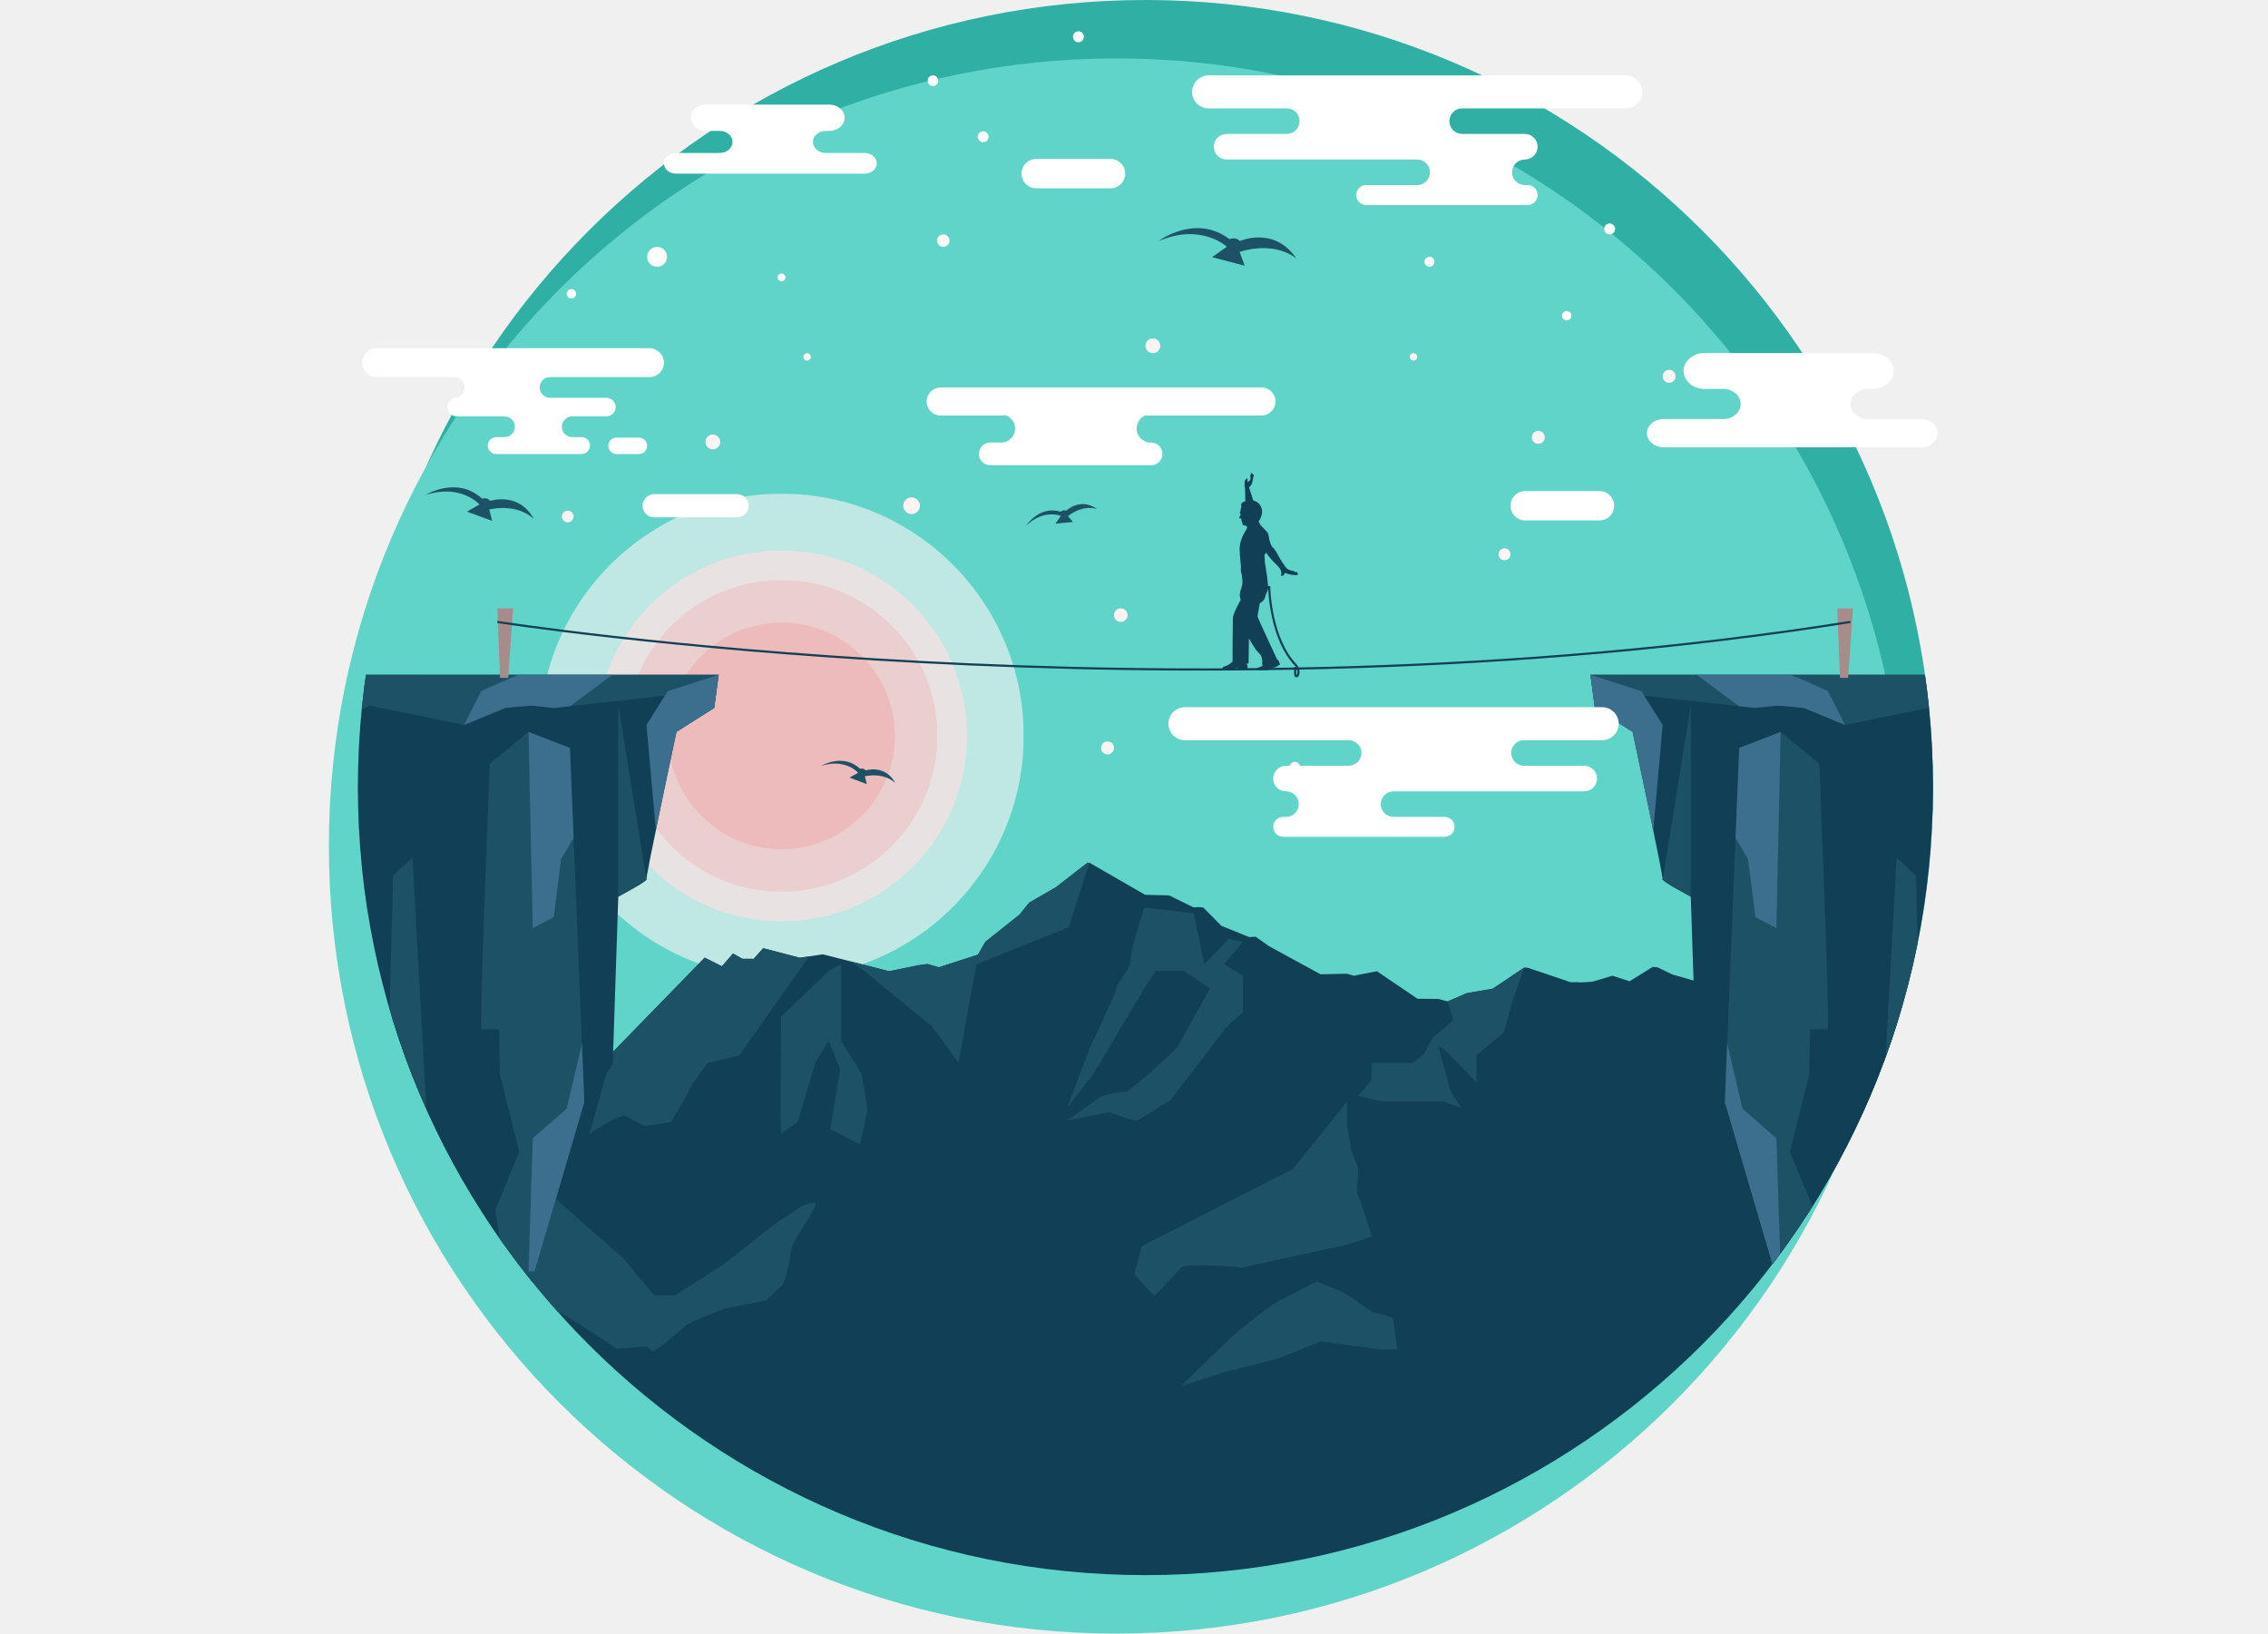
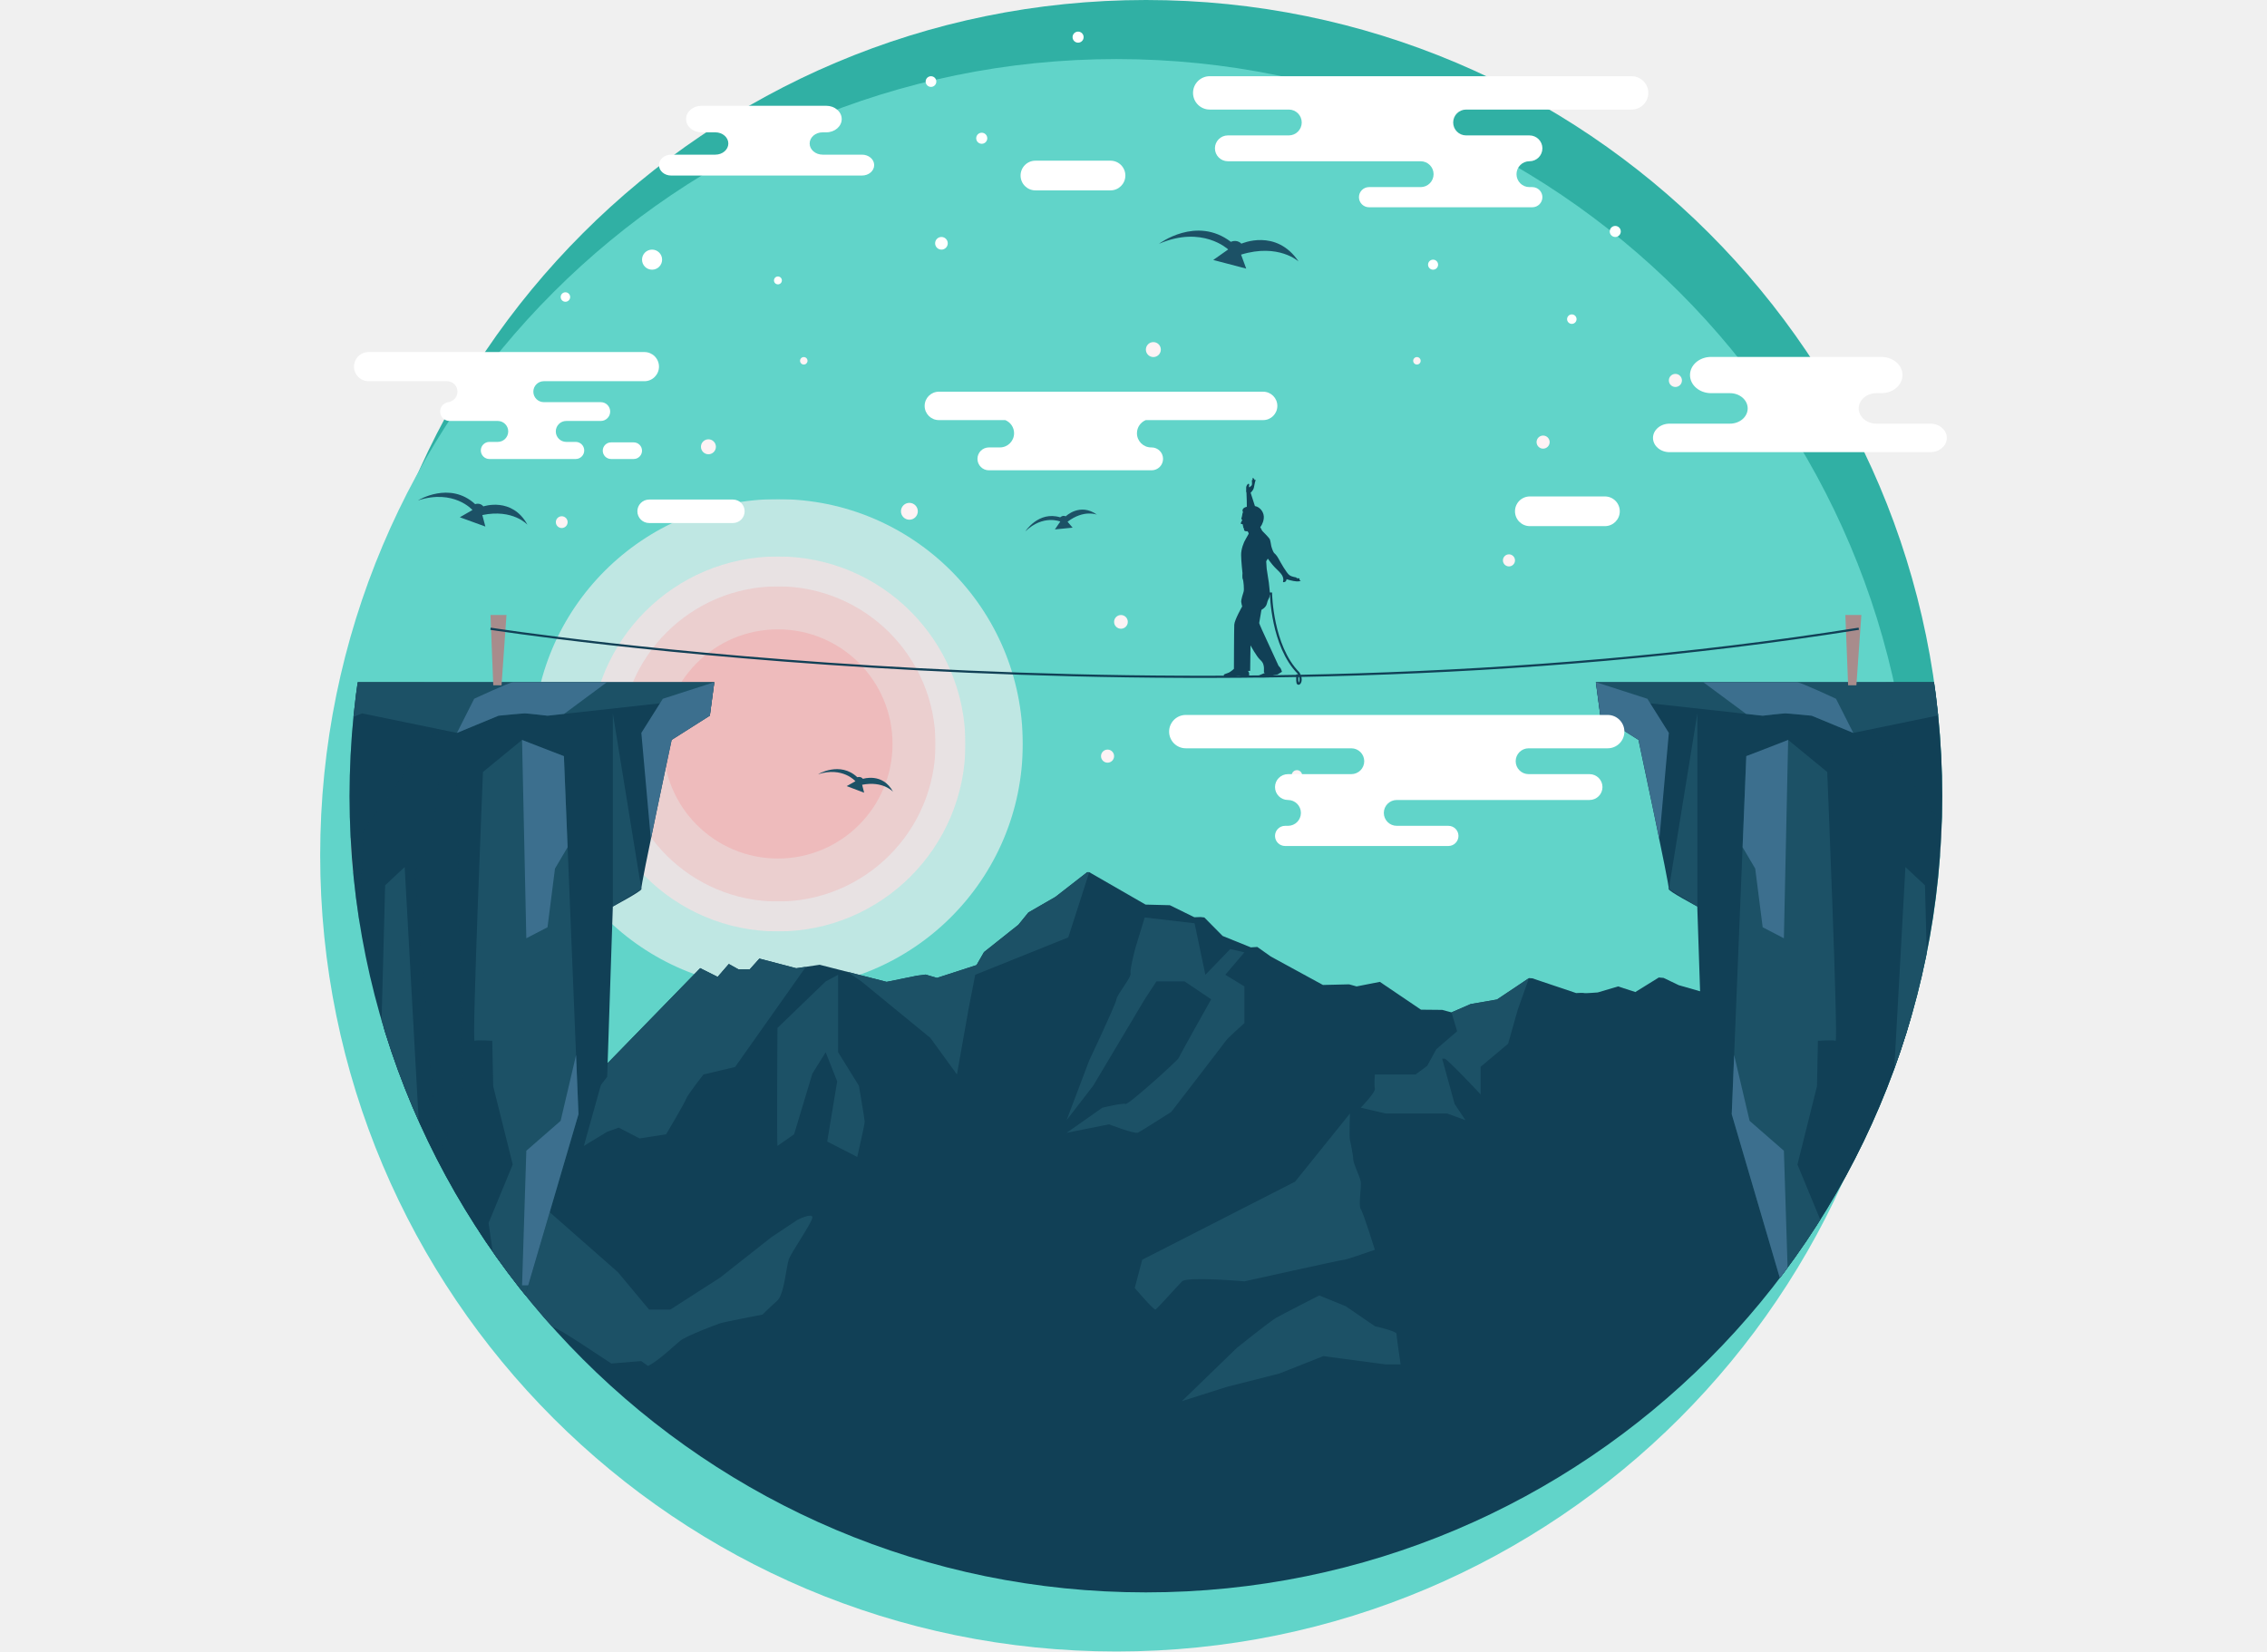
- <svg xmlns="http://www.w3.org/2000/svg" width="1400" height="1008.308" version="1.1" viewBox="0 0 1400 1008.308" xml:space="preserve" id="svg432">
+ <svg xmlns="http://www.w3.org/2000/svg" width="1400" height="1020" version="1.1" viewBox="0 0 1400 1020" xml:space="preserve" id="svg432">
  <defs id="defs44">
    <clipPath id="clipPath18">
      <path d="M 0,980 H 1400 V 0 H 0 Z" id="path2" />
    </clipPath>
    <clipPath id="clipPath30">
      <path d="m 311.26,836.18 h 729.2 V 106.97 h -729.2 z" id="path5" />
    </clipPath>
    <clipPath id="clipPath46">
      <path d="m 324.76,498.62 c 0,-201.36 163.24,-364.6 364.6,-364.6 201.36,0 364.6,163.24 364.6,364.6 0,201.36 -163.24,364.6 -364.6,364.6 -201.37,0 -364.6,-163.24 -364.6,-364.6" id="path8" />
    </clipPath>
    <clipPath id="clipPath54">
      <path d="M 408.78,634.44 H 633 V 410.22 H 408.78 Z" id="path11" />
    </clipPath>
    <clipPath id="clipPath70">
      <path d="M 435.03,608.19 H 606.74 V 436.48 H 435.03 Z" id="path14" />
    </clipPath>
    <clipPath id="clipPath86">
      <path d="M 448.73,594.49 H 593.05 V 450.17 H 448.73 Z" id="path17" />
    </clipPath>
    <clipPath id="clipPath194">
      <path d="m 395.81,714.92 c -44.664,-60.511 -71.056,-135.31 -71.056,-216.29 0,-201.36 163.24,-364.6 364.6,-364.6 201.36,0 364.6,163.24 364.6,364.6 0,80.981 -26.391,155.78 -71.056,216.29 z" id="path20" />
    </clipPath>
    <clipPath id="clipPath380">
      <path d="m 324.76,498.62 c 0,-201.36 163.24,-364.6 364.6,-364.6 201.36,0 364.6,163.24 364.6,364.6 0,201.36 -163.24,364.6 -364.6,364.6 -201.37,0 -364.6,-163.24 -364.6,-364.6" id="path23" />
    </clipPath>
    <clipPath id="clipPath400">
      <path d="m 301.46,550.84 h 63.901 V 380.11 H 301.46 Z" id="path26" />
    </clipPath>
    <clipPath id="clipPath432">
      <path d="m 294.13,550.84 h 17.101 V 180.46 H 294.13 Z" id="path29" />
    </clipPath>
    <clipPath id="clipPath448">
      <path d="m 354.62,504.86 h 21.685 V 331.99 H 354.62 Z" id="path32" />
    </clipPath>
    <clipPath id="clipPath500">
      <path d="m 1021.8,550.84 h 63.9 V 380.11 h -63.9 z" id="path35" />
    </clipPath>
    <clipPath id="clipPath532">
      <path d="M 1075.9,550.84 H 1093 V 180.46 h -17.1 z" id="path38" />
    </clipPath>
    <clipPath id="clipPath740">
      <path d="M 0,980 H 1400 V 0 H 0 Z" id="path41" />
    </clipPath>
  </defs>
-   <g transform="matrix(1.3333,0,0,-1.3333,-415.0563,1150.931)" id="g430">
+   <g transform="matrix(1.34876,0,0,-1.34876,-427.4952,1164.277)" id="g430">
    <g clip-path="url(#clipPath18)" id="g58" style="display:inline" transform="translate(152.2538)">
      <g transform="translate(1054,498.62)" id="g50">
        <path d="m 0,0 c 0,-201.36 -163.24,-364.6 -364.6,-364.6 -201.36,0 -364.6,163.24 -364.6,364.6 0,201.36 163.24,364.6 364.6,364.6 C -163.23,364.6 0,201.36 0,0" fill="#30b0a4" id="path48" />
      </g>
      <g clip-path="url(#clipPath30)" id="g56">
        <g transform="translate(1040.5,471.57)" id="g54">
          <path d="m 0,0 c 0,-201.36 -163.24,-364.6 -364.6,-364.6 -201.36,0 -364.6,163.24 -364.6,364.6 0,201.36 163.24,364.6 364.6,364.6 C -163.23,364.6 0,201.36 0,0" fill="#61d4c9" id="path52" />
        </g>
      </g>
    </g>
    <g transform="translate(152.2538,0.225)" display="inline" id="g84">
      <g clip-path="url(#clipPath46)" display="inline" id="g82">
        <g clip-path="url(#clipPath54)" opacity="0.6" id="g64">
          <g transform="translate(633,522.33)" id="g62">
            <path d="m 0,0 c 0,-61.915 -50.193,-112.11 -112.11,-112.11 -61.917,0 -112.11,50.194 -112.11,112.11 0,61.916 50.193,112.11 112.11,112.11 C -50.193,112.11 0,61.917 0,0" fill="#fef3f5" id="path60" />
          </g>
        </g>
        <g clip-path="url(#clipPath70)" opacity="0.8" id="g70">
          <g transform="translate(606.74,522.33)" id="g68">
            <path d="m 0,0 c 0,-47.417 -38.438,-85.854 -85.854,-85.854 -47.417,0 -85.855,38.437 -85.855,85.854 0,47.417 38.438,85.854 85.855,85.854 C -38.438,85.854 0,47.417 0,0" fill="#f3e1e3" id="path66" />
          </g>
        </g>
        <g clip-path="url(#clipPath86)" opacity="0.5" id="g76">
          <g transform="translate(593.05,522.33)" id="g74">
            <path d="m 0,0 c 0,-39.853 -32.307,-72.16 -72.159,-72.16 -39.853,0 -72.159,32.307 -72.159,72.16 0,39.853 32.306,72.16 72.159,72.16 C -32.307,72.16 0,39.853 0,0" fill="#eebbbc" id="path72" />
          </g>
        </g>
        <g transform="translate(573.36,522.33)" id="g80">
          <path d="m 0,0 c 0,-28.98 -23.493,-52.472 -52.473,-52.472 -28.98,0 -52.472,23.492 -52.472,52.472 0,28.98 23.492,52.473 52.472,52.473 C -23.493,52.473 0,28.98 0,0" fill="#eebbbc" id="path78" />
        </g>
      </g>
    </g>
    <g clip-path="url(#clipPath194)" id="g124" style="display:inline" transform="translate(152.2538)">
      <g transform="translate(294.13,351.41)" id="g88">
        <path d="m 0,0 60.489,54.212 h 5.706 l 17.691,-22.256 13.125,2.854 30.815,-15.409 8.559,7.704 11.984,-2.567 42.799,43.94 7.989,-3.995 5.118,5.905 4.421,-2.464 h 5.146 l 4.421,4.929 16.885,-4.422 10.727,1.594 30.656,-7.827 13.915,2.826 3.913,0.508 5.219,-1.522 18.118,5.87 3.407,5.942 15.771,12.533 4.565,5.612 12.364,7.133 14.551,11.318 h 0.952 l 25.774,-14.837 11.128,-0.286 11.223,-5.516 2.853,0.096 1.712,-0.191 8.369,-8.465 12.936,-5.231 2.947,0.191 6.183,-4.375 23.872,-13.03 11.983,0.286 3.424,-0.952 10.652,2.092 18.831,-12.744 9.702,-0.095 4.28,-1.141 8.75,3.803 12.078,2.093 14.647,9.796 1.522,-0.095 20.067,-6.753 c 0,0 3.424,0.191 3.71,0 0.285,-0.19 6.182,0.286 6.182,0.286 l 9.32,2.758 7.895,-2.568 10.747,6.658 2.187,-0.191 6.943,-3.328 15.598,-4.47 11.603,-9.512 17.69,-4.279 9.891,1.046 14.932,5.326 11.508,-3.994 5.707,1.901 3.805,-0.57 7.988,-4.09 11.128,5.992 c 0.666,0.096 4.66,-2.948 4.66,-2.948 C 753.627,-355.039 -0.867,-345.279 0.003,0 Z" fill="#114056" id="path86" />
      </g>
      <g id="g122">
        <g transform="translate(442.69,344.95)" id="g92">
          <path d="m 0,0 5.326,1.902 9.511,-4.946 12.174,1.902 c 0,0 8.369,14.077 9.13,16.166 0.761,2.09 7.989,11.226 7.989,11.226 l 14.457,3.424 32.416,45.878 -4.415,-0.656 -16.885,4.421 -4.421,-4.928 H 60.136 L 55.715,76.853 50.597,70.948 42.608,74.942 -0.191,31.003 -10.652,-6.468 Z" fill="#1c5166" id="path90" />
        </g>
        <g transform="translate(520.68,338.48)" id="g96">
          <path d="m 0,0 c -0.38,2.283 0,54.021 0,54.021 l 22.065,21.304 5.706,3.045 V 42.893 l 9.512,-15.324 c 0,0 2.663,-15.394 2.663,-16.536 0,-1.141 -3.425,-16.076 -3.425,-16.076 L 22.776,1.996 27.341,29.565 22.065,42.893 15.979,33.098 7.609,5.326 Z" fill="#1c5166" id="path94" />
        </g>
        <g transform="translate(663.44,463.83)" id="g100">
          <path d="m 0,0 h -0.951 l -14.551,-11.318 -12.365,-7.133 -4.565,-5.611 -15.771,-12.534 -3.406,-5.942 -18.119,-5.87 -5.218,1.522 -3.913,-0.508 -13.915,-2.826 -17.973,4.589 6.414,-4.394 31.576,-25.869 12.174,-16.739 5.326,30.055 3.044,15.598 42.608,17.119 z" fill="#1c5166" id="path98" />
        </g>
        <g transform="translate(734.48,427.12)" id="g104">
          <path d="m 0,0 -6.468,1.521 -11.412,-11.792 -4.946,23.585 -22.826,2.665 -4.185,-13.697 c 0,0 -2.663,-9.89 -2.282,-11.889 0.38,-1.999 -6.087,-9.414 -6.467,-11.89 -0.381,-2.477 -12.461,-27.959 -12.461,-27.959 l -10.366,-27.392 12.174,15.776 23.587,39.575 5.364,8.181 h 12.896 l 12.175,-8.181 c 0,0 -14.457,-25.677 -14.837,-26.817 -0.381,-1.142 -23.207,-21.685 -24.348,-21.116 -1.141,0.571 -10.652,-1.711 -10.652,-1.711 l -16.359,-11.499 19.403,3.89 c 0,0 11.793,-4.565 13.315,-3.804 1.521,0.761 15.217,9.511 15.217,9.511 0,0 24.347,31.576 25.109,32.718 0.761,1.14 8.369,7.905 8.369,7.905 v 16.822 l -8.75,5.327 z" fill="#1c5166" id="path102" />
        </g>
        <g transform="translate(687.69,286.36)" id="g108">
          <path d="m 0,0 69.999,35.76 25.109,31.196 c 0,0 -0.38,-10.652 0,-12.174 0.38,-1.522 1.522,-7.228 1.522,-8.94 0,-1.712 3.044,-7.8 3.424,-10.082 0.38,-2.282 -1.141,-11.031 0,-12.554 1.141,-1.521 6.467,-18.642 6.467,-18.642 0,0 -12.935,-4.564 -14.077,-4.564 -1.14,0 -45.651,-9.892 -45.651,-9.892 0,0 -26.25,2.284 -28.532,0 -2.283,-2.282 -11.414,-12.553 -12.174,-12.934 -0.762,-0.381 -9.511,9.89 -9.511,9.89 z" fill="#1c5166" id="path106" />
        </g>
        <g transform="translate(822.36,382.8)" id="g112">
          <path d="m 0,0 -4.186,-7.656 -5.326,-3.946 h -18.639 c 0,0 -0.387,-4.844 0,-6.509 0.385,-1.665 -6.469,-8.707 -6.469,-8.707 l 11.413,-2.663 H 4.945 l 8.369,-3.044 -4.945,7.418 -5.706,20.735 h 1.141 c 1.141,0 16.473,-16.359 16.473,-16.359 V -8.097 L 32.857,2.476 37.282,18.073 42.418,32.525 27.771,22.729 15.692,20.637 6.942,16.833 9.511,8.182 Z" fill="#1c5166" id="path110" />
        </g>
        <g transform="translate(794.21,255.93)" id="g116">
          <path d="m 0,0 -13.316,9.13 -12.174,4.946 c 0,0 -17.119,-8.75 -19.782,-10.271 C -47.937,2.283 -63.153,-9.892 -63.153,-9.892 L -88.342,-34.31 c 10.017,3.145 20.624,6.535 20.624,6.535 l 23.967,6.087 20.163,7.989 28.532,-3.805 h 6.848 c 0,0 -1.902,12.939 -1.902,14.08 C 9.89,-2.283 0,0 0,0" fill="#1c5166" id="path114" />
        </g>
        <g transform="translate(529.81,304.62)" id="g120">
          <path d="M 0,0 -11.984,-7.988 -35.38,-26.437 -58.207,-41.094 h -9.701 l -14.266,17.127 -42.799,37.643 -10.842,-9.873 -11.984,-10.651 h -34.809 l -9.131,-6.562 h -11.413 l -16.549,6.562 -15.978,-10.808 v -67.94 l 20.734,0.38 c 0,0 17.996,11.426 23.789,14.723 l -4.007,6.01 c 0,0 -13.695,19.972 -13.695,23.389 0,3.417 7.989,8.568 9.701,6.479 1.712,-2.089 2.853,-1.346 2.853,-1.346 l 7.419,-7.978 c 0,0 11.983,1.711 13.695,2.845 1.712,1.134 -7.418,6.479 -7.418,6.479 l 1.712,10.648 12.554,6.848 5.706,-1.712 c 0,0 3.425,-16.549 5.136,-17.13 1.712,-0.58 6.277,-13.114 6.277,-13.114 0,0 14.267,-21.686 15.979,-23.968 0.578,-0.771 1.744,-2.456 3.033,-4.348 7.952,2.93 16.495,6.045 17.32,6.251 0.111,0.028 0.32,0.077 0.595,0.143 -0.474,1.661 -1.432,2.973 -1.831,2.87 -0.856,-0.221 -10.558,17.91 -10.558,19.622 0,1.712 -6.277,13.89 -6.277,13.89 l 0.571,8.178 c 0,0 14.837,-20.356 20.543,-22.638 4.937,-1.975 20.875,-13.056 26.646,-16.701 l 13.681,1.103 c 0,0 1.185,-0.84 3.129,-2.209 4.652,2.166 11.897,9.246 14.751,11.529 2.853,2.283 16.549,7.418 18.261,7.99 1.712,0.57 19.402,3.994 19.402,3.994 0,0 3.423,3.424 6.679,6.277 3.256,2.854 4.163,15.407 5.304,18.831 1.141,3.424 10.843,17.12 10.843,19.403 C 6.848,3.424 0,0 0,0" fill="#1c5166" id="path118" />
        </g>
      </g>
    </g>
    <g clip-path="url(#clipPath380)" id="g256" style="display:inline" transform="translate(152.2538)">
      <g id="g1545">
        <g transform="translate(1093,442.66)" id="g128">
          <path d="M 0,0 -35.952,23.523 -47.745,38.846 -60.489,63.098 0,8.886 Z" fill="#f1dfdf" id="path126" />
        </g>
        <g transform="translate(1081,247.72)" id="g132">
          <path d="m 0,0 12.01,-5.896 h -10e-4 l -41.552,20.969 c 0,0 -3.735,-7.114 -8.133,-14.374 l 14.088,-7.548 11.033,1.903 z" fill="#f1dfdf" id="path130" />
        </g>
        <g transform="translate(1093,550.84)" id="g136">
          <path d="m 0,0 h -197.63 l 2.056,-15.355 17.475,-11.086 c 0,0 14.394,-67.468 13.879,-68.284 -0.514,-0.816 13.051,-8.012 13.051,-8.012 l 2.589,-77.966 13.144,-17.125 24.159,-82.241 c 0,0 -1.028,-21.469 0,-22.043 1.028,-0.573 7.196,-12.909 7.196,-12.909 l 5.267,-54.999 H 0.001 Z" fill="#114056" id="path134" />
        </g>
        <g clip-path="url(#clipPath500)" opacity="0.4" id="g142">
          <g transform="translate(1082.3,529.53)" id="g140">
            <path d="m 0,0 -13.229,-149.43 h -8.56 l -4.565,102.83 -32.304,45.055 -1.828,-0.377 6.424,23.227 H 3.416 Z" fill="#114056" id="path138" />
          </g>
        </g>
        <g transform="translate(928.82,456.11)" id="g146">
          <path d="M 0,0 13.051,80.443 V -8.012 Z" fill="#1c5166" id="path144" />
        </g>
        <g transform="translate(897.47,535.48)" id="g150">
          <path d="M 0,0 22.081,5.758 74.312,0 c 0,0 9.107,1.073 10.384,1.073 C 85.975,1.073 96.76,0 96.76,0 l 19.031,-7.872 43.447,8.945 17.038,-7.019 4.15,-50.911 7.778,-13.805 7.371,-42.567 V 15.351 H -2.055 Z" fill="#1c5166" id="path148" />
        </g>
        <g transform="translate(974.07,520.4)" id="g154">
          <path d="m 0,0 9.371,3.991 17.89,-14.676 c 0,0 5.111,-123.53 3.833,-123.1 -1.278,0.426 -8.093,0 -8.093,0 l -0.426,-20.793 -8.945,-35.859 11.074,-26.793 -9.814,-67.358 c 0,0 -6.168,12.336 -7.197,12.909 -1.027,0.574 0,22.043 0,22.043 l -24.158,82.241 6.668,163.97 z" fill="#1c5166" id="path152" />
        </g>
        <g transform="translate(1075.9,180.46)" id="g158">
          <path d="m 0,0 -19.167,178.05 -8.094,2.555 -2.555,96.762 -8.946,8.358 -7.667,-138.77 -8.944,-8.258 L -70.571,60.42 -65.17,0.001 Z" fill="#1c5166" id="path156" />
        </g>
        <g clip-path="url(#clipPath532)" opacity="0.6" id="g164">
          <g transform="translate(1085.7,180.92)" id="g162">
            <path d="m 0,0 v 343.48 l -9.779,26.44 H 7.322 V -0.46 Z" fill="#114056" id="path160" />
          </g>
        </g>
        <g transform="translate(982.16,536.55)" id="g168">
          <path d="m 0,0 c -1.277,0 -10.385,-1.073 -10.385,-1.073 l -7.605,0.838 -19.607,14.517 H 5.309 c 1.712,0 17.897,-7.606 17.897,-7.606 L 31.095,-8.945 12.063,-1.073 C 12.063,-1.073 1.278,0 0,0" fill="#3c6f8e" id="path166" />
        </g>
        <g transform="translate(983.44,524.39)" id="g172">
          <path d="m 0,0 -1.954,-90.828 -9.709,5.044 -3.414,26.86 -5.787,9.803 1.696,41.706 z" fill="#3c6f8e" id="path170" />
        </g>
        <g transform="translate(928.82,527.61)" id="g176">
          <path d="m 0,0 -4.352,-48.628 c -4.073,19.848 -9.527,45.414 -9.527,45.414 L -31.354,7.872 -33.41,23.227 -9.827,15.621 Z" fill="#3c6f8e" id="path174" />
        </g>
        <g transform="translate(958.71,380.1)" id="g180">
          <path d="m 0,0 7.08,-30.138 15.7,-13.696 1.954,-61.63 h -2.815 l -23.021,78.367 z" fill="#3c6f8e" id="path178" />
        </g>
      </g>
      <g id="g1515">
        <g transform="translate(294.13,442.66)" id="g184">
          <path d="M 0,0 35.952,23.523 47.745,38.846 60.489,63.098 0,8.886 Z" fill="#f1dfdf" id="path182" />
        </g>
        <g transform="translate(306.14,247.72)" id="g188">
          <path d="m 0,0 -12.01,-5.896 h 10e-4 l 41.552,20.969 c 0,0 3.735,-7.114 8.133,-14.374 L 23.587,-6.849 12.554,-4.946 Z" fill="#f1dfdf" id="path186" />
        </g>
        <g transform="translate(294.13,550.84)" id="g192">
          <path d="m 0,0 h 197.63 l -2.056,-15.355 -17.476,-11.086 c 0,0 -14.392,-67.468 -13.878,-68.284 0.514,-0.816 -13.051,-8.012 -13.051,-8.012 l -2.589,-77.966 -13.144,-17.125 -24.159,-82.241 c 0,0 1.028,-21.469 0,-22.043 -1.028,-0.573 -7.196,-12.909 -7.196,-12.909 L 98.814,-370.02 H -0.001 Z" fill="#114056" id="path190" />
        </g>
        <g clip-path="url(#clipPath400)" opacity="0.4" id="g198">
          <g transform="translate(304.87,529.53)" id="g196">
            <path d="m 0,0 13.229,-149.43 h 8.559 l 4.566,102.83 32.303,45.055 1.828,-0.377 -6.424,23.227 H -3.416 Z" fill="#114056" id="path194" />
          </g>
        </g>
        <g transform="translate(458.35,456.11)" id="g202">
          <path d="M 0,0 -13.051,80.443 V -8.012 Z" fill="#1c5166" id="path200" />
        </g>
        <g transform="translate(489.71,535.48)" id="g206">
          <path d="M 0,0 -22.082,5.758 -74.312,0 c 0,0 -9.107,1.073 -10.385,1.073 C -85.975,1.073 -96.76,0 -96.76,0 l -19.031,-7.872 -43.447,8.945 -17.038,-7.019 -4.15,-50.911 -7.777,-13.805 -7.372,-42.567 V 15.351 H 2.055 Z" fill="#1c5166" id="path204" />
        </g>
        <g transform="translate(413.1,520.4)" id="g210">
          <path d="m 0,0 -9.371,3.991 -17.89,-14.676 c 0,0 -5.111,-123.53 -3.833,-123.1 1.278,0.426 8.093,0 8.093,0 l 0.426,-20.793 8.945,-35.859 -11.075,-26.793 9.815,-67.358 c 0,0 6.169,12.336 7.197,12.909 1.027,0.574 0,22.043 0,22.043 l 24.158,82.241 -6.668,163.97 z" fill="#1c5166" id="path208" />
        </g>
        <g transform="translate(311.23,180.46)" id="g214">
          <path d="m 0,0 19.168,178.05 8.093,2.555 2.556,96.762 8.945,8.358 7.667,-138.77 8.945,-8.258 15.197,-78.277 -5.4,-60.419 z" fill="#1c5166" id="path212" />
        </g>
        <g clip-path="url(#clipPath432)" opacity="0.6" id="g220">
          <g transform="translate(301.45,180.92)" id="g218">
            <path d="m 0,0 v 343.48 l 9.778,26.44 H -7.323 V -0.46 Z" fill="#114056" id="path216" />
          </g>
        </g>
        <g clip-path="url(#clipPath448)" opacity="0.4" id="g226">
          <g transform="translate(373.92,504.86)" id="g224">
            <path d="m 0,0 2.39,-142.26 -10.95,-30.605 -10.735,131.8 7.812,12.933 L -8.56,0 Z" fill="#114056" id="path222" />
          </g>
        </g>
        <g transform="translate(405.01,536.55)" id="g230">
          <path d="m 0,0 c 1.278,0 10.385,-1.073 10.385,-1.073 l 7.605,0.838 19.608,14.517 H -5.308 c -1.712,0 -17.898,-7.606 -17.898,-7.606 l -7.888,-15.621 19.031,7.872 C -12.063,-1.073 -1.278,0 0,0" fill="#3c6f8e" id="path228" />
        </g>
        <g transform="translate(369.24,181.02)" id="g234">
          <path d="m 0,0 h -14.62 l -8.102,104.42 8.102,5.991 L 0,39.369 10.426,35.931 7.164,-0.565 Z" fill="#3c6f8e" id="path232" />
        </g>
        <g transform="translate(403.73,524.39)" id="g238">
          <path d="m 0,0 1.954,-90.828 9.709,5.044 3.414,26.86 5.787,9.803 -1.696,41.706 z" fill="#3c6f8e" id="path236" />
        </g>
        <g transform="translate(458.35,527.61)" id="g242">
          <path d="m 0,0 4.351,-48.628 c 4.074,19.848 9.527,45.414 9.527,45.414 L 31.354,7.872 33.411,23.227 9.828,15.621 Z" fill="#3c6f8e" id="path240" />
        </g>
        <g transform="translate(428.47,380.1)" id="g246">
          <path d="m 0,0 -7.08,-30.138 -15.7,-13.696 -1.954,-61.63 h 2.816 l 23.02,78.367 z" fill="#3c6f8e" id="path244" />
        </g>
        <g transform="translate(338.49,361.06)" id="g250">
          <path d="M 0,0 5.323,-180.6 H -27.261 L -8.093,-2.55 Z" fill="#3c6f8e" id="path248" />
        </g>
      </g>
      <g id="g1398">
        <g transform="translate(390.55,549.42)" id="g260">
          <path d="M 0,0 -1.261,32.174 H 6.055 L 3.784,0 Z" fill="#a88c8c" id="path258" />
        </g>
        <g transform="translate(1010.9,549.42)" id="g264">
          <path d="M 0,0 -1.262,32.174 H 6.055 L 3.784,0 Z" fill="#a88c8c" id="path262" />
        </g>
        <g transform="translate(389.29,575.31)" id="g268">
          <path d="M 0,0 C 0,0 315.24,-49.554 626.49,0" fill="none" stroke="#114056" stroke-miterlimit="10" id="path266" />
        </g>
        <g transform="translate(733.84,628.67)" id="g272">
          <path d="m 0,0 c 0,0 -0.272,-0.326 -0.354,-1.198 -0.082,-0.871 -0.517,-1.77 -0.408,-1.906 0.109,-0.136 0.499,-0.408 0.372,-0.625 -0.127,-0.219 -0.672,-1.063 -0.617,-1.417 0.054,-0.354 0.407,-0.326 0.789,-0.299 0,0 0.245,-0.653 0.218,-0.871 -0.027,-0.218 0.163,-0.272 0.163,-0.272 0,0 -0.218,-0.354 0,-0.436 0,0 0.3,-0.49 0.3,-0.871 0,-0.381 0.164,-0.98 1.606,-0.817 0,0 0.409,-0.544 0.545,-1.061 0,0 -0.191,-0.572 -1.28,-2.342 -1.089,-1.769 -2.232,-4.791 -2.205,-7.541 0.026,-2.75 0.626,-8.222 0.626,-8.222 0,0 -0.191,-2.205 0.136,-2.777 0.327,-0.572 0.708,-4.874 0.381,-5.745 -0.327,-0.871 -1.17,-3.838 -1.116,-4.574 0.054,-0.734 0.463,-2.177 0.463,-2.177 0,0 -3.513,-6.153 -3.622,-8.359 -0.108,-2.205 -0.163,-20.228 -0.163,-20.228 0,0 -1.552,-1.498 -2.749,-1.879 -1.198,-0.381 -1.906,-0.653 -1.906,-0.98 0,-0.327 0.272,-0.844 0.68,-0.817 0.409,0.027 4.738,0.245 4.738,0.245 0,0 0.898,0.409 1.415,0.381 0.517,-0.027 1.525,-0.683 2.45,-0.627 0.926,0.056 2.152,-0.003 2.152,-0.003 0,0 0.625,1.719 -0.328,2.754 h 0.981 l 0.163,11.706 c 0,0 2.751,-5.118 4.383,-6.588 1.634,-1.47 1.552,-2.532 1.715,-3.131 0.163,-0.599 -0.054,-2.777 0.11,-2.804 0.163,-0.027 0.408,0.027 0.435,-0.055 0.028,-0.081 -2.695,-1.088 -2.968,-1.36 -0.271,-0.273 -0.299,-0.545 -0.19,-0.708 0.109,-0.164 5.255,0 5.255,0 0,0 1.061,0.789 1.933,0.979 0.871,0.191 1.443,0.137 1.906,0.436 0.462,0.3 1.823,1.116 1.823,1.116 0,0 -0.408,1.525 -0.979,2.097 -0.573,0.571 -0.6,0.68 -0.6,0.68 0,0 -6.751,14.729 -7.568,16.444 -0.817,1.716 -1.28,3.104 -1.28,3.104 l 1.034,6.044 c 0,0 2.042,0.98 2.478,2.804 0.436,1.824 0.953,2.396 1.089,2.777 0.137,0.381 0.353,1.116 0.353,1.634 0,0.09 -0.017,0.308 -0.046,0.608 -0.135,1.409 -0.52,4.61 -0.498,4.7 0.028,0.109 -0.871,5.228 -0.979,6.344 -0.109,1.116 -0.219,3.376 -0.219,3.376 l 0.737,1.198 c 0,0 1.932,-2.75 3.239,-4.029 1.306,-1.28 2.667,-2.56 3.239,-3.513 0.572,-0.952 0.653,-1.851 0.626,-2.205 -0.026,-0.354 -0.317,-0.953 0.005,-1.034 0.322,-0.082 1.111,0.245 1.248,0.571 0.137,0.327 0.218,0.79 0.218,0.79 0,0 2.885,-0.926 4.655,-1.008 1.77,-0.081 1.852,0.436 1.77,0.49 -0.082,0.055 -0.544,0.164 -0.544,0.164 0,0 0.217,0.49 0,0.681 -0.218,0.19 -1.252,0.108 -1.252,0.108 0,0 0.053,0.246 -0.219,0.381 -0.273,0.137 -1.823,0.163 -3.103,1.062 -1.28,0.899 -4.111,5.909 -4.901,7.406 -0.789,1.497 -1.606,2.287 -1.96,2.586 -0.354,0.3 -0.571,0.953 -0.653,1.035 -0.082,0.081 -0.626,1.606 -0.763,2.151 -0.136,0.544 -0.408,2.722 -0.734,3.348 -0.328,0.626 -3.449,3.757 -3.449,3.757 l -0.88,1.688 c 0,0 1.306,1.497 1.605,3.975 0.3,2.477 -1.388,5.172 -4.056,5.69 L 3.484,8.929 c 0,0 1.144,0.953 1.47,2.233 0.327,1.279 0.437,2.478 0.572,2.75 0.136,0.272 0.3,0.816 0.218,0.871 -0.082,0.054 -0.49,0 -0.49,0 0,0 -0.163,0.653 -0.463,0.762 -0.299,0.109 -0.544,0 -0.544,0 l 0.218,-0.708 c 0,0 -0.436,0.109 -0.408,-0.408 C 4.084,13.912 4.22,12.632 4.002,12.333 3.784,12.033 2.913,11.38 2.913,11.38 c 0,0 -0.191,0.19 -0.164,0.517 0.027,0.327 0.082,0.925 0.082,0.925 0,0 -0.245,0.354 -0.599,0.082 C 1.878,12.632 1.361,11.788 1.442,11.053 1.523,10.318 1.279,9.419 1.578,8.929 c 0,0 0.137,-2.559 0.137,-3.648 0,-1.089 0.027,-2.804 0.027,-2.804 C 1.742,2.477 -1.007,1.988 0,0" fill="#114056" id="path270" />
        </g>
        <g transform="translate(742.62,591.4)" id="g276">
          <path d="m 0,0 h 4.036 c 0,0 0.38,-23.967 12.554,-36.332 0,0 1.065,-1.521 1.009,-3.138 -0.058,-1.617 -1.105,-2.282 -1.39,-1.426 -0.285,0.855 -0.095,3.898 -0.095,3.898" fill="none" stroke="#114056" stroke-miterlimit="10" id="path274" />
        </g>
      </g>
    </g>
    <g id="g424" transform="translate(152.2538)">
      <g id="g1386">
        <g transform="translate(695.37,751.58)" id="g280">
          <path d="m 0,0 c 0,0 17.108,12.963 32.913,0.895 0,0 2.66,1.33 4.819,-0.84 0,0 15.888,7.145 26.19,-8.162 0,0 -9.115,8.438 -26.342,3.153 l 2.354,-6.413 -15.087,3.96 6.831,4.822 C 31.678,-2.585 19.857,8.591 0,0" fill="#1c5166" id="path278" />
        </g>
        <g transform="translate(356.07,634.07)" id="g284">
          <path d="m 0,0 c 0,0 14.538,9.031 26.195,-1.715 0,0 2.21,0.86 3.765,-1.023 0,0 13.139,4.502 20.189,-8.41 0,0 -6.615,7.37 -20.68,4.445 l 1.396,-5.265 -11.687,4.256 5.78,3.324 c 0,0 -8.56,9.745 -24.958,4.388" fill="#1c5166" id="path282" />
        </g>
        <g transform="translate(634.18,619.91)" id="g288">
          <path d="m 0,0 c 0,0 6.033,9.46 15.971,6.413 0,0 1.062,1.135 2.515,0.463 0,0 6.49,6.387 14.319,0.753 0,0 -6,2.481 -13.485,-3.235 L 21.638,1.677 13.523,0.879 15.997,4.483 C 15.997,4.483 8.174,7.816 0,0" fill="#1c5166" id="path286" />
        </g>
        <g transform="translate(539.28,508.69)" id="g292">
          <path d="m 0,0 c 0,0 10.048,6.081 17.962,-1.386 0,0 1.523,0.573 2.575,-0.732 0,0 9.052,2.985 13.786,-5.931 0,0 -4.48,5.11 -14.155,3.215 l 0.916,-3.624 -7.985,3.013 3.992,2.236 c 0,0 -5.796,6.754 -17.091,3.209" fill="#1c5166" id="path290" />
        </g>
      </g>
      <g clip-path="url(#clipPath740)" id="g382" style="display:inline">
        <g transform="translate(492.49,658.63)" id="g340" style="display:inline">
          <path d="m 0,0 c 0,-1.891 -1.533,-3.424 -3.424,-3.424 -1.891,0 -3.424,1.533 -3.424,3.424 0,1.891 1.533,3.424 3.424,3.424 C -1.533,3.424 0,1.891 0,0" fill="#fef3f5" id="path338" />
        </g>
        <g transform="translate(584.94,629.09)" id="g336">
          <path d="m 0,0 c 0,-2.132 -1.728,-3.86 -3.86,-3.86 -2.132,0 -3.86,1.728 -3.86,3.86 0,2.131 1.728,3.859 3.86,3.859 C -1.728,3.859 0,2.131 0,0" fill="#fef3f5" id="path334" />
        </g>
        <g transform="translate(874.24,660.77)" id="g332">
          <path d="m 0,0 c 0,-1.655 -1.341,-2.996 -2.995,-2.996 -1.655,0 -2.996,1.341 -2.996,2.996 0,1.655 1.341,2.996 2.996,2.996 C -1.341,2.996 0,1.655 0,0" fill="#fef3f5" id="path330" />
        </g>
        <g transform="translate(934.81,689.01)" id="g328">
          <path d="m 0,0 c 0,-1.654 -1.341,-2.996 -2.995,-2.996 -1.654,0 -2.996,1.342 -2.996,2.996 0,1.654 1.342,2.996 2.996,2.996 C -1.341,2.996 0,1.654 0,0" fill="#fef3f5" id="path326" />
        </g>
        <g transform="translate(760.92,508.15)" id="g324">
          <path d="m 0,0 c 0,-1.324 -1.074,-2.398 -2.398,-2.398 -1.325,0 -2.398,1.074 -2.398,2.398 0,1.324 1.073,2.398 2.398,2.398 C -1.074,2.398 0,1.324 0,0" fill="#fef3f5" id="path322" />
        </g>
        <g transform="translate(674.81,516.97)" id="g320">
          <path d="m 0,0 c 0,-1.654 -1.341,-2.996 -2.996,-2.996 -1.654,0 -2.996,1.342 -2.996,2.996 0,1.655 1.342,2.996 2.996,2.996 C -1.341,2.996 0,1.655 0,0" fill="#fef3f5" id="path318" />
        </g>
        <g transform="translate(681.09,578.45)" id="g316">
          <path d="m 0,0 c 0,-1.734 -1.405,-3.139 -3.139,-3.139 -1.734,0 -3.139,1.405 -3.139,3.139 0,1.733 1.405,3.139 3.139,3.139 C -1.405,3.139 0,1.733 0,0" fill="#fef3f5" id="path314" />
        </g>
        <g transform="translate(815.18,698)" id="g312">
          <path d="m 0,0 c 0,-0.945 -0.766,-1.712 -1.712,-1.712 -0.945,0 -1.712,0.767 -1.712,1.712 0,0.945 0.767,1.712 1.712,1.712 C -0.766,1.712 0,0.945 0,0" fill="#fef3f5" id="path310" />
        </g>
        <g transform="translate(534.44,698)" id="g308">
          <path d="m 0,0 c 0,-0.945 -0.767,-1.711 -1.712,-1.711 -0.945,0 -1.711,0.766 -1.711,1.711 0,0.945 0.766,1.712 1.711,1.712 C -0.767,1.712 0,0.945 0,0" fill="#fef3f5" id="path306" />
        </g>
        <g transform="translate(424.6,624.12)" id="g304">
          <path d="m 0,0 c 0,-1.49 -1.208,-2.698 -2.698,-2.698 -1.489,0 -2.697,1.208 -2.697,2.698 0,1.489 1.208,2.697 2.697,2.697 C -1.208,2.697 0,1.489 0,0" fill="#fef3f5" id="path302" />
        </g>
        <g transform="translate(858.37,606.61)" id="g300">
          <path d="m 0,0 c 0,-1.526 -1.237,-2.764 -2.765,-2.764 -1.526,0 -2.763,1.238 -2.763,2.764 0,1.527 1.237,2.765 2.763,2.765 C -1.237,2.765 0,1.527 0,0" fill="#fef3f5" id="path298" />
        </g>
        <g transform="translate(696.21,703.14)" id="g296">
          <path d="m 0,0 c 0,-1.891 -1.532,-3.424 -3.424,-3.424 -1.89,0 -3.423,1.533 -3.423,3.424 0,1.891 1.533,3.424 3.423,3.424 C -1.532,3.424 0,1.891 0,0" fill="#fef3f5" id="path294" />
        </g>
        <g transform="translate(598.65,751.81)" id="g344">
          <path d="m 0,0 c 0,-1.598 -1.295,-2.894 -2.894,-2.894 -1.598,0 -2.893,1.296 -2.893,2.894 0,1.598 1.295,2.894 2.893,2.894 C -1.295,2.894 0,1.598 0,0" fill="#ffffff" id="path342" />
        </g>
        <g transform="translate(616.74,799.91)" id="g348">
          <path d="m 0,0 c 0,-1.398 -1.134,-2.532 -2.532,-2.532 -1.398,0 -2.532,1.134 -2.532,2.532 0,1.398 1.134,2.532 2.532,2.532 C -1.134,2.532 0,1.398 0,0" fill="#ffffff" id="path346" />
        </g>
        <g transform="translate(467.86,744.32)" id="g352">
          <path d="m 0,0 c 0,-2.539 -2.058,-4.597 -4.597,-4.597 -2.538,0 -4.596,2.058 -4.596,4.597 0,2.538 2.058,4.596 4.596,4.596 C -2.058,4.596 0,2.538 0,0" fill="#ffffff" id="path350" />
        </g>
        <g transform="translate(522.7,734.81)" id="g356">
          <path d="m 0,0 c 0,-0.999 -0.81,-1.808 -1.808,-1.808 -0.999,0 -1.809,0.809 -1.809,1.808 0,0.999 0.81,1.809 1.809,1.809 C -0.81,1.809 0,0.999 0,0" fill="#ffffff" id="path354" />
        </g>
        <g transform="translate(823.16,742.02)" id="g360">
          <path d="m 0,0 c 0,-1.27 -1.029,-2.298 -2.299,-2.298 -1.268,0 -2.298,1.028 -2.298,2.298 0,1.269 1.03,2.298 2.298,2.298 C -1.029,2.298 0,1.269 0,0" fill="#ffffff" id="path358" />
        </g>
        <g transform="translate(906.81,757.23)" id="g364">
          <path d="m 0,0 c 0,-1.398 -1.134,-2.532 -2.531,-2.532 -1.399,0 -2.532,1.134 -2.532,2.532 0,1.398 1.133,2.532 2.532,2.532 C -1.134,2.532 0,1.398 0,0" fill="#ffffff" id="path362" />
        </g>
        <g transform="translate(660.86,846.21)" id="g368">
          <path d="m 0,0 c 0,-1.398 -1.133,-2.532 -2.532,-2.532 -1.398,0 -2.531,1.134 -2.531,2.532 0,1.398 1.133,2.532 2.531,2.532 C -1.133,2.532 0,1.398 0,0" fill="#ffffff" id="path366" />
        </g>
        <g transform="translate(593.42,825.87)" id="g372">
          <path d="m 0,0 c 0,-1.351 -1.096,-2.447 -2.447,-2.447 -1.351,0 -2.447,1.096 -2.447,2.447 0,1.351 1.096,2.447 2.447,2.447 C -1.096,2.447 0,1.351 0,0" fill="#ffffff" id="path370" />
        </g>
        <g transform="translate(425.76,727.21)" id="g376">
          <path d="m 0,0 c 0,-1.198 -0.972,-2.17 -2.17,-2.17 -1.199,0 -2.17,0.972 -2.17,2.17 0,1.199 0.971,2.17 2.17,2.17 C -0.972,2.17 0,1.199 0,0" fill="#ffffff" id="path374" />
        </g>
        <g transform="translate(886.56,717.08)" id="g380">
          <path d="m 0,0 c 0,-1.198 -0.972,-2.17 -2.17,-2.17 -1.198,0 -2.17,0.972 -2.17,2.17 0,1.198 0.972,2.17 2.17,2.17 C -0.972,2.17 0,1.198 0,0" fill="#ffffff" id="path378" />
        </g>
      </g>
      <g id="g1351">
        <g transform="translate(743.06,683.85)" id="g386">
          <path d="m 0,0 h -148.49 c -3.591,0 -6.502,-2.911 -6.502,-6.501 0,-3.591 2.911,-6.502 6.502,-6.502 h 30.416 c 2.364,-0.973 4.03,-3.297 4.03,-6.012 0,-3.59 -2.911,-6.502 -6.501,-6.502 h -5.028 c -2.892,0 -5.237,-2.344 -5.237,-5.236 0,-2.892 2.345,-5.237 5.237,-5.237 h 74.505 c 2.891,0 5.236,2.345 5.236,5.237 0,2.892 -2.345,5.236 -5.236,5.236 h -0.214 c -3.591,0 -6.502,2.912 -6.502,6.502 0,2.715 1.666,5.039 4.03,6.012 h 53.751 c 3.591,0 6.501,2.911 6.501,6.502 0,3.59 -2.91,6.501 -6.501,6.501" fill="#ffffff" id="path384" />
        </g>
        <g transform="translate(900.82,535.83)" id="g390">
          <path d="m 0,0 h -193.18 c -4.217,0 -7.635,-3.418 -7.635,-7.636 0,-4.217 3.418,-7.635 7.635,-7.635 h 75.785 c 3.268,0 5.918,-2.649 5.918,-5.917 0,-3.269 -2.65,-5.918 -5.918,-5.918 h -29.016 c -3.269,0 -5.918,-2.65 -5.918,-5.918 0,-3.268 2.649,-5.917 5.918,-5.917 h 0.023 c 3.268,0 5.917,-2.65 5.917,-5.918 0,-3.268 -2.649,-5.917 -5.917,-5.917 h -1.325 c -2.55,0 -4.616,-2.068 -4.616,-4.617 0,-2.549 2.066,-4.617 4.616,-4.617 h 74.767 c 2.55,0 4.616,2.068 4.616,4.617 0,2.549 -2.066,4.617 -4.616,4.617 h -23.643 c -3.268,0 -5.918,2.649 -5.918,5.917 0,3.268 2.65,5.918 5.918,5.918 h 88.278 c 3.267,0 5.917,2.649 5.917,5.917 0,3.268 -2.65,5.918 -5.917,5.918 h -27.907 c -3.267,0 -5.917,2.649 -5.917,5.918 0,3.268 2.65,5.917 5.917,5.917 h 36.22 c 4.218,0 7.636,3.418 7.636,7.635 C 7.638,-3.418 4.22,0 0.002,0" fill="#ffffff" id="path388" />
        </g>
        <g transform="translate(505.65,629.09)" id="g394">
          <path d="m 0,0 c 0,-2.968 -2.406,-5.373 -5.373,-5.373 h -38.366 c -2.968,0 -5.373,2.405 -5.373,5.373 0,2.967 2.405,5.373 5.373,5.373 H -5.373 C -2.406,5.373 0,2.967 0,0" fill="#ffffff" id="path392" />
        </g>
        <g transform="translate(679.97,782.84)" id="g398">
          <path d="m 0,0 c 0,-3.755 -3.044,-6.799 -6.8,-6.799 h -34.382 c -3.755,0 -6.798,3.044 -6.798,6.799 0,3.755 3.043,6.799 6.798,6.799 H -6.8 C -3.044,6.799 0,3.755 0,0" fill="#ffffff" id="path396" />
        </g>
        <g transform="translate(906.35,629.09)" id="g402">
          <path d="m 0,0 c 0,-3.755 -3.044,-6.799 -6.8,-6.799 h -34.382 c -3.755,0 -6.798,3.044 -6.798,6.799 0,3.755 3.043,6.799 6.798,6.799 H -6.8 C -3.044,6.799 0,3.755 0,0" fill="#ffffff" id="path400" />
        </g>
        <g transform="translate(458.66,656.84)" id="g406">
          <path d="m 0,0 c 0,-2.103 -1.705,-3.807 -3.807,-3.807 h -10.361 c -2.103,0 -3.808,1.704 -3.808,3.807 0,2.103 1.705,3.807 3.808,3.807 H -3.807 C -1.705,3.807 0,2.103 0,0" fill="#ffffff" id="path404" />
        </g>
        <g transform="translate(718.59,828.32)" id="g410">
          <path d="m 0,0 h 193.18 c 4.217,0 7.635,-3.418 7.635,-7.636 0,-4.217 -3.418,-7.635 -7.635,-7.635 h -75.785 c -3.268,0 -5.918,-2.649 -5.918,-5.917 0,-3.269 2.65,-5.918 5.918,-5.918 h 29.016 c 3.269,0 5.918,-2.65 5.918,-5.918 0,-3.268 -2.649,-5.917 -5.918,-5.917 h -0.023 c -3.268,0 -5.917,-2.65 -5.917,-5.918 0,-3.269 2.649,-5.918 5.917,-5.918 h 1.325 c 2.55,0 4.616,-2.067 4.616,-4.617 0,-2.549 -2.066,-4.616 -4.616,-4.616 H 72.946 c -2.55,0 -4.616,2.067 -4.616,4.616 0,2.55 2.066,4.617 4.616,4.617 h 23.643 c 3.268,0 5.918,2.649 5.918,5.918 0,3.268 -2.65,5.918 -5.918,5.918 H 8.311 c -3.267,0 -5.917,2.649 -5.917,5.917 0,3.268 2.65,5.918 5.917,5.918 h 27.907 c 3.267,0 5.917,2.649 5.917,5.918 0,3.268 -2.65,5.917 -5.917,5.917 h -36.22 c -4.218,0 -7.636,3.418 -7.636,7.635 0,4.218 3.418,7.636 7.636,7.636" fill="#ffffff" id="path408" />
        </g>
        <g transform="translate(1048.5,669.22)" id="g414">
          <path d="m 0,0 h -24.63 c -4.482,0 -8.116,3.125 -8.116,6.98 0,3.856 3.634,6.981 8.116,6.981 h 2.273 c 5.33,0 9.65,3.716 9.65,8.299 0,4.584 -4.32,8.3 -9.65,8.3 h -77.994 c -5.33,0 -9.65,-3.716 -9.65,-8.3 0,-4.583 4.32,-8.299 9.65,-8.299 h 8.651 c 4.482,0 8.117,-3.125 8.117,-6.981 C -83.583,3.125 -87.218,0 -91.7,0 h -27.651 c -4.193,0 -7.591,-2.923 -7.591,-6.528 0,-3.606 3.398,-6.529 7.591,-6.529 h 119.35 c 4.192,0 7.592,2.923 7.592,6.529 0,3.605 -3.4,6.528 -7.592,6.528" fill="#ffffff" id="path412" />
        </g>
        <g transform="translate(559.4,792.4)" id="g418">
          <path d="m 0,0 h -18.04 c -3.282,0 -5.944,2.289 -5.944,5.112 0,2.825 2.662,5.113 5.944,5.113 h 1.665 c 3.904,0 7.068,2.722 7.068,6.079 0,3.357 -3.164,6.078 -7.068,6.078 h -57.124 c -3.904,0 -7.068,-2.721 -7.068,-6.078 0,-3.357 3.164,-6.079 7.068,-6.079 h 6.335 c 3.284,0 5.946,-2.288 5.946,-5.113 C -61.218,2.289 -63.88,0 -67.164,0 h -20.251 c -3.071,0 -5.561,-2.141 -5.561,-4.782 0,-2.641 2.49,-4.781 5.561,-4.781 H 0 c 3.071,0 5.561,2.14 5.561,4.781 C 5.561,-2.141 3.071,0 0,0" fill="#ffffff" id="path416" />
        </g>
        <g transform="translate(459.75,702.01)" id="g422">
          <path d="m 0,0 h -126.29 c -3.687,0 -6.675,-2.988 -6.675,-6.675 0,-3.686 2.988,-6.675 6.675,-6.675 h 35.915 c 2.649,0 4.796,-2.147 4.796,-4.796 0,-2.648 -2.147,-4.796 -4.796,-4.796 h 1.146 c -2.378,0 -4.306,-1.928 -4.306,-4.307 0,-2.377 1.928,-4.306 4.306,-4.306 h 22.085 c 2.648,0 4.796,-2.147 4.796,-4.796 0,-2.649 -2.148,-4.796 -4.796,-4.796 h -3.835 c -2.163,0 -3.916,-1.753 -3.916,-3.916 0,-2.163 1.753,-3.916 3.916,-3.916 h 39.518 c 2.162,0 3.915,1.753 3.915,3.916 0,2.163 -1.753,3.916 -3.915,3.916 h -4.311 c -2.648,0 -4.796,2.147 -4.796,4.796 0,2.649 2.148,4.796 4.796,4.796 h 15.801 c 2.379,0 4.307,1.929 4.307,4.306 0,2.379 -1.928,4.307 -4.307,4.307 h -26.081 c -2.649,0 -4.796,2.148 -4.796,4.796 0,2.649 2.147,4.796 4.796,4.796 H 0.003 c 3.687,0 6.675,2.989 6.675,6.675 C 6.678,-2.988 3.69,0 0.003,0" fill="#ffffff" id="path420" />
        </g>
      </g>
    </g>
  </g>
</svg>
